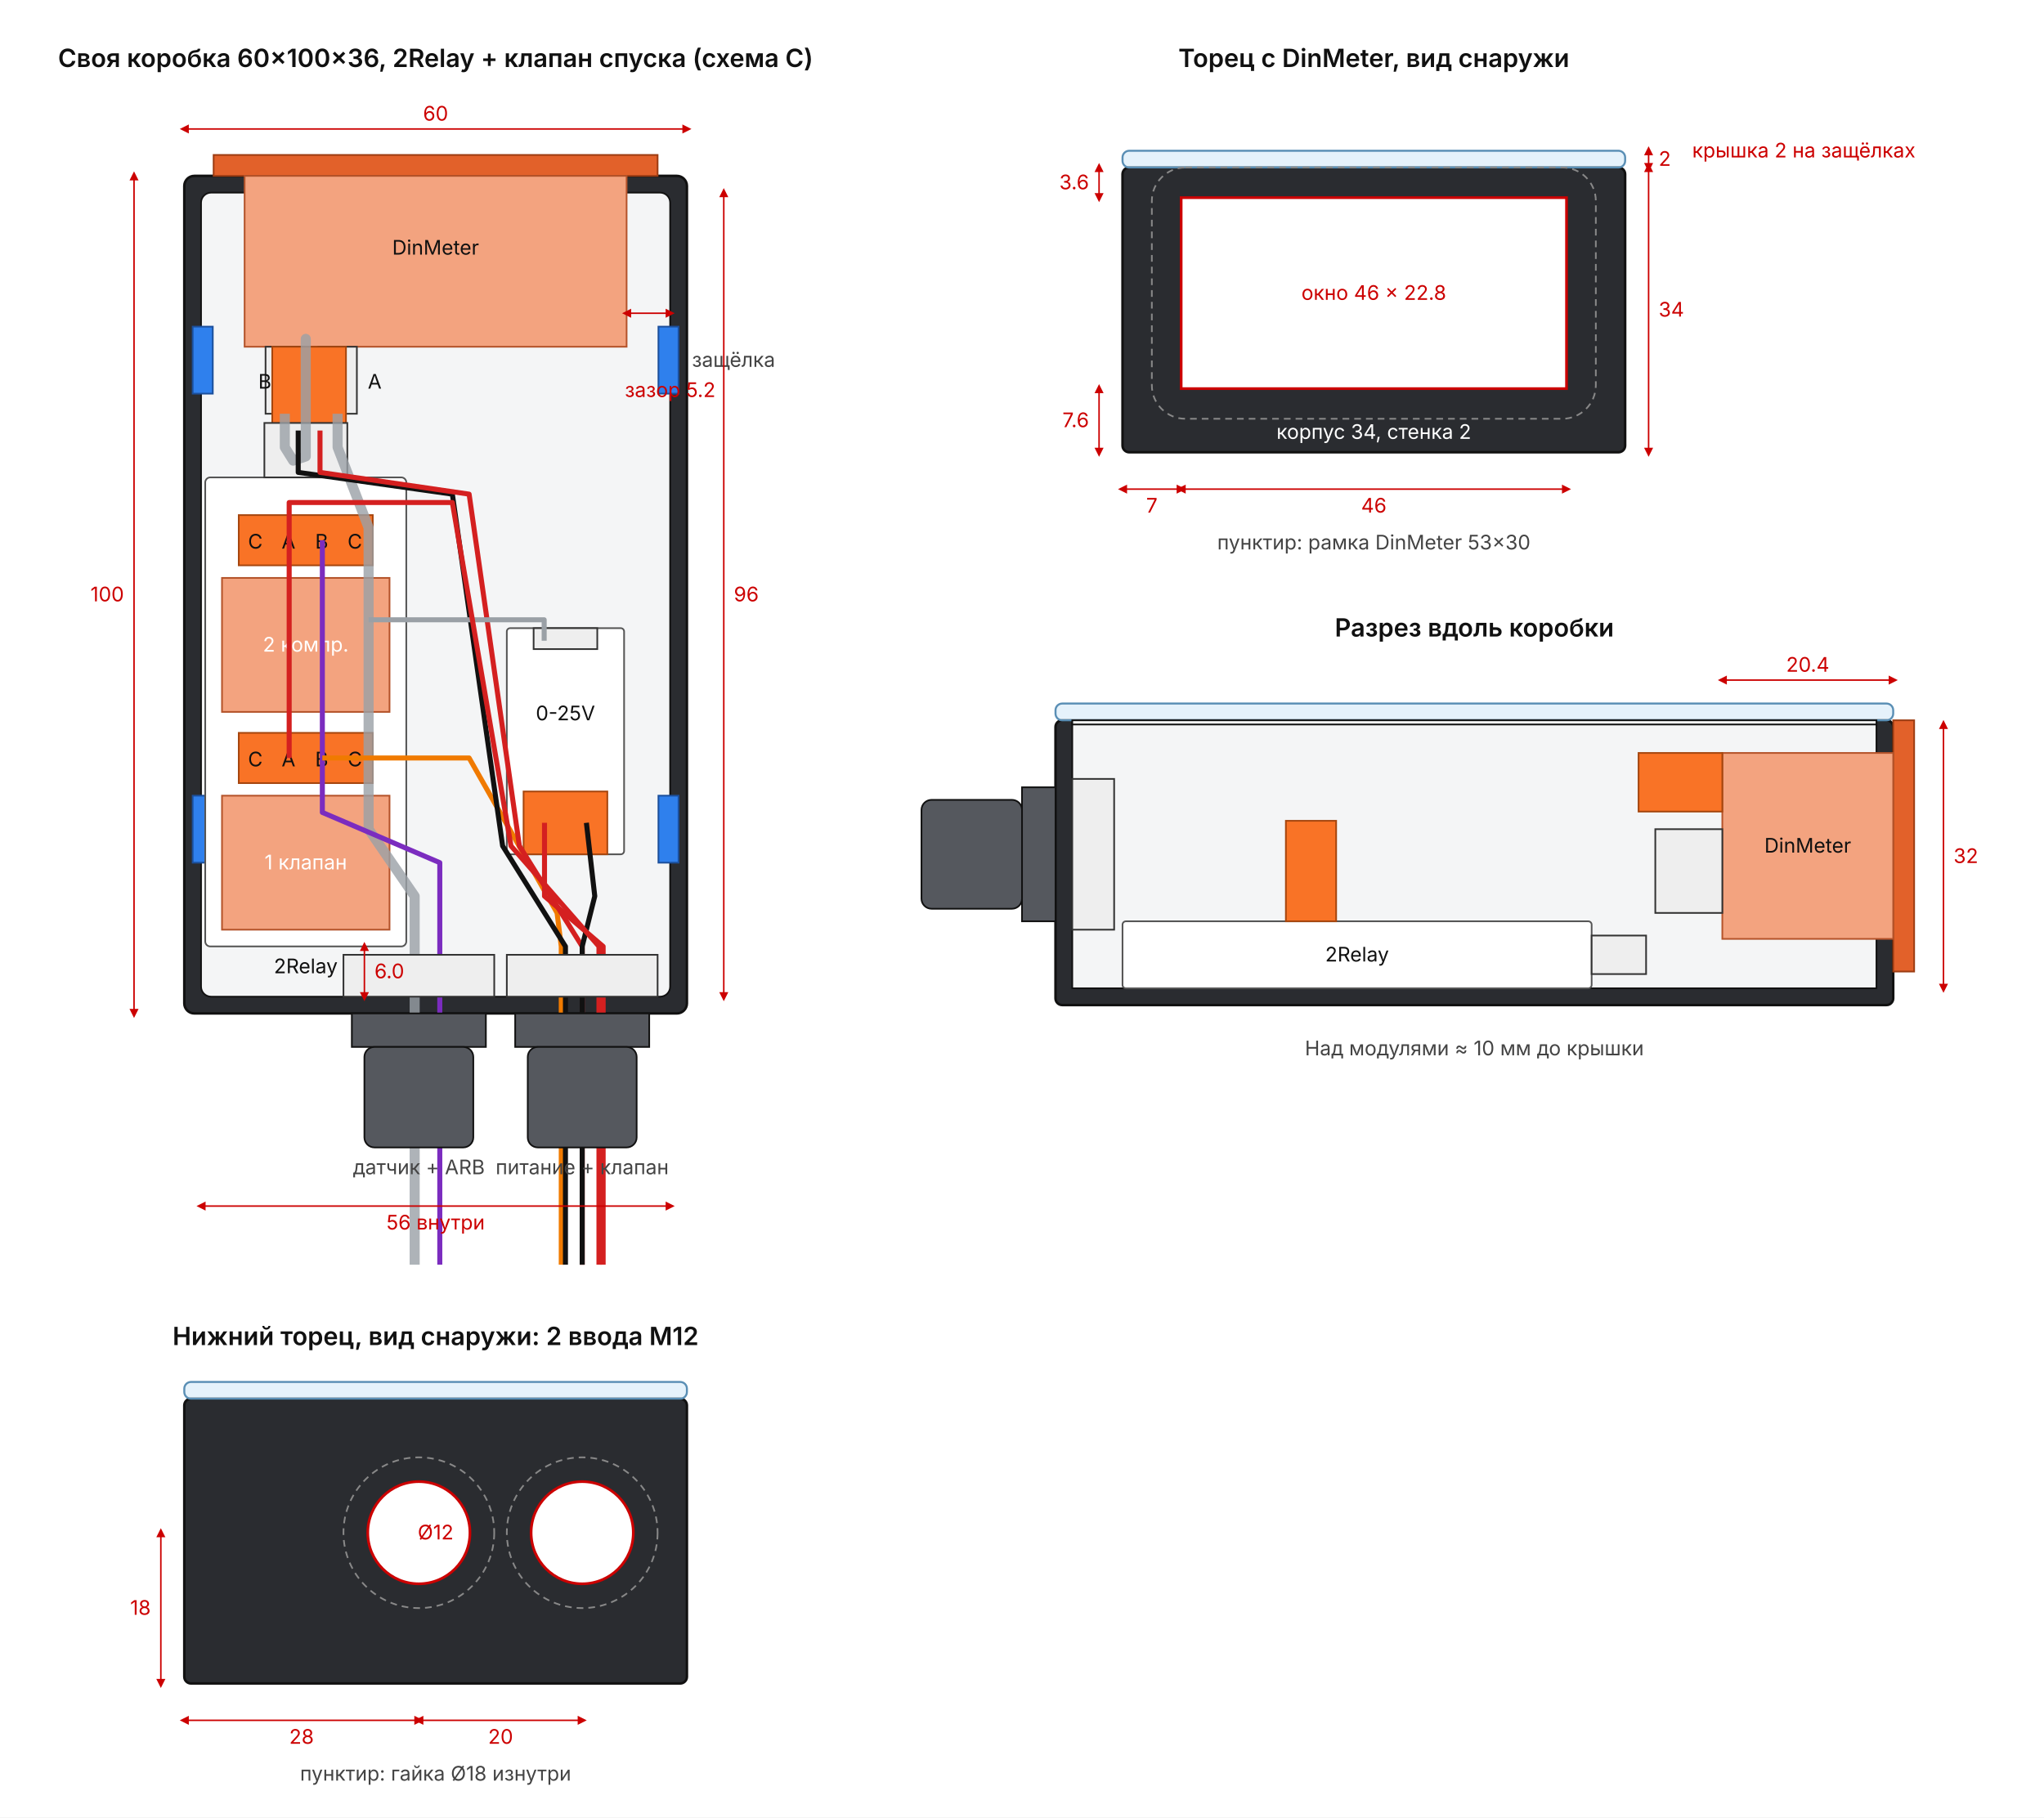
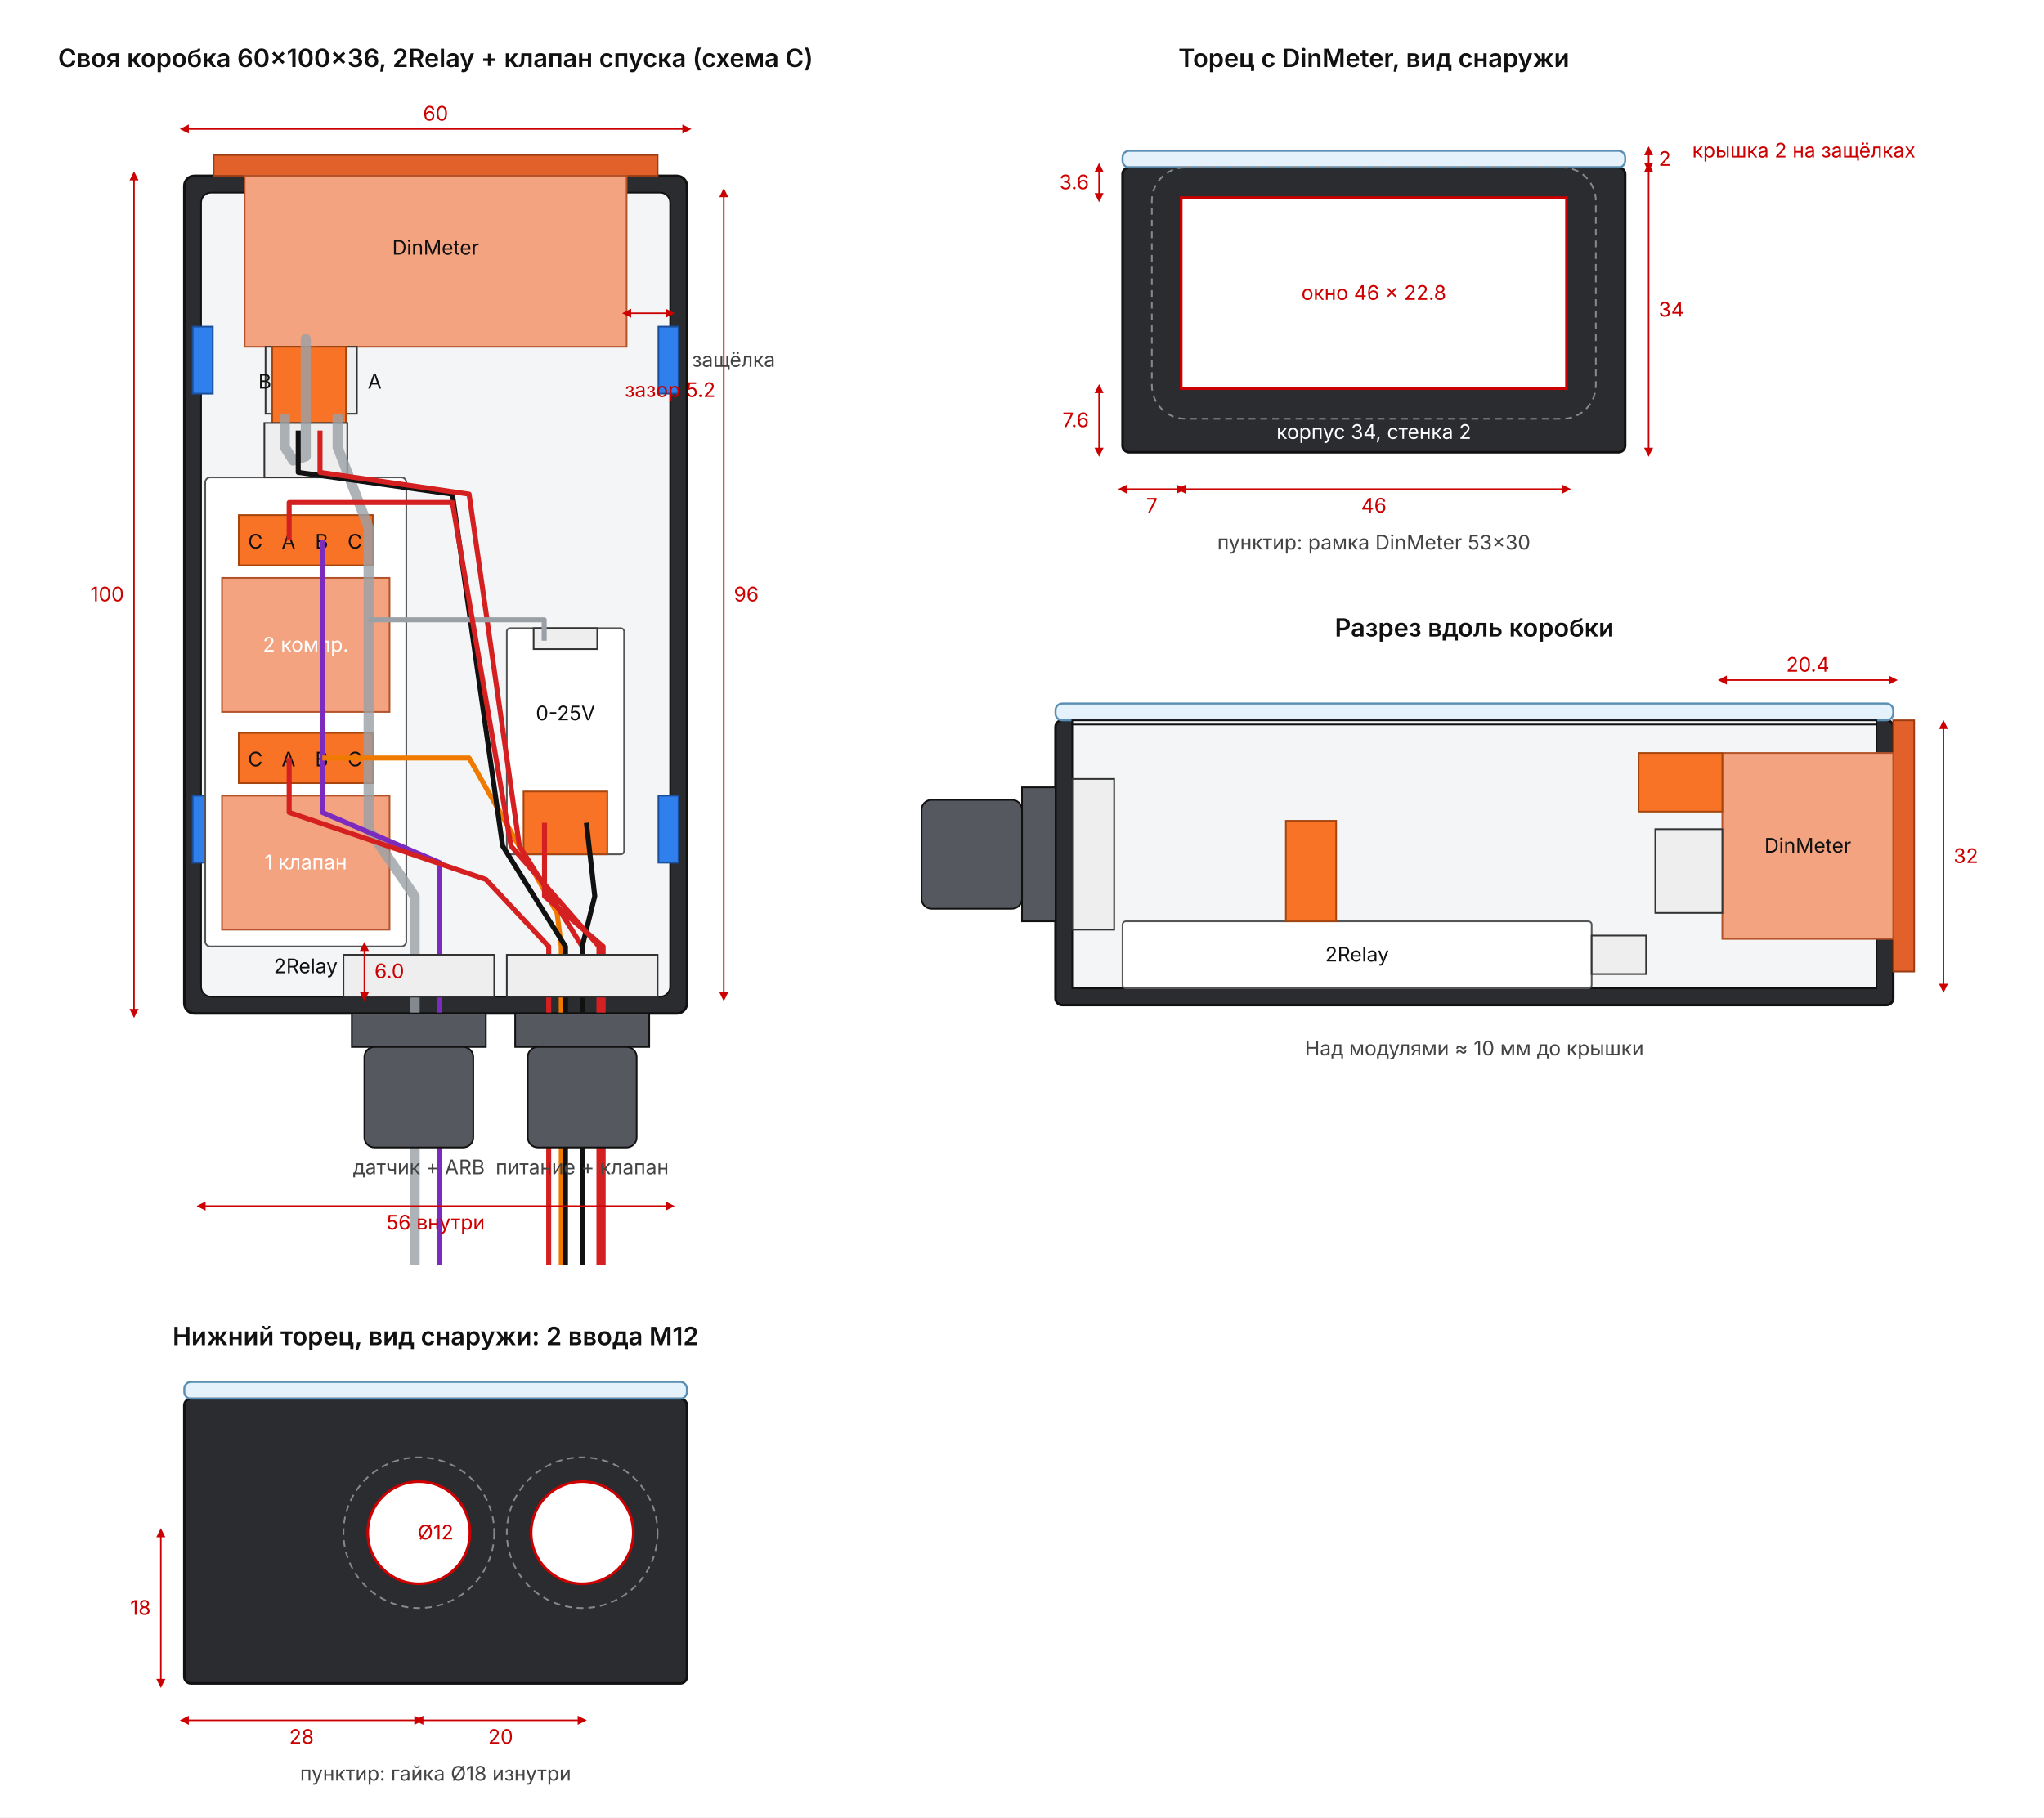
<svg xmlns="http://www.w3.org/2000/svg" viewBox="0 0 1220 1085" width="1220" height="1085">
  <style>
svg{font-family:Inter,system-ui,sans-serif;font-size:13px}
.part{fill:#2a2c30;stroke:#111;stroke-width:1.5}
.inner{fill:#f4f5f6;stroke:#111;stroke-width:1}
.lid{fill:#cfe7f7;fill-opacity:.55;stroke:#5a8fb5;stroke-width:1.2}
.din{fill:#f3a37f;stroke:#b4532a;stroke-width:1}
.bezel{fill:#e2612a;stroke:#9c3c12;stroke-width:1}
.mod{fill:#fff;stroke:#555;stroke-width:1}
.term{fill:#f97326;stroke:#a6460e;stroke-width:1}
.plug{fill:#eee;stroke:#333;stroke-width:1}
.post{fill:#55585e;stroke:#111;stroke-width:1}
.ins{fill:#c9a04a;stroke:#7a5a18;stroke-width:.8}
.pcb{fill:none;stroke:#888;stroke-width:1;stroke-dasharray:3 2}
.snap{fill:#2f80ed;stroke:#1b4f9c;stroke-width:1}
.cut{fill:#ffb3b3;stroke:#c00;stroke-width:1;stroke-dasharray:3 2}
.hid{fill:none;stroke:#888;stroke-width:1;stroke-dasharray:4 3}
.win{fill:#fff;stroke:#c00;stroke-width:1.6}
.dim{stroke:#c00;stroke-width:.9;fill:none}
.dt{fill:#c00;font-size:12px}
.lab{fill:#111;font-size:12px}
.labw{fill:#fff;font-size:12px}
.ttl{fill:#111;font-size:15px;font-weight:600}
.note{fill:#444;font-size:12px}
</style>
  <defs>
    <marker id="a" viewBox="0 0 10 10" refX="5" refY="5" markerWidth="6" markerHeight="6" orient="auto-start-reverse">
      <path d="M0 0 L10 5 L0 10 z" fill="#c00" />
    </marker>
  </defs>
  <rect width="100%" height="100%" fill="#fff" />
  <text x="260.0" y="40.0" class="ttl" text-anchor="middle">Своя коробка 60×100×36, 2Relay + клапан спуска (схема C)</text>
  <rect x="110.0" y="105.0" width="300.0" height="500.0" rx="6.0" class="part" />
  <rect x="120.0" y="115.0" width="280.0" height="480.0" rx="6" class="inner" />
  <rect x="115.0" y="475.0" width="12.0" height="40.0" rx="0" class="snap" />
  <rect x="115.0" y="195.0" width="12.0" height="40.0" rx="0" class="snap" />
  <rect x="393.0" y="475.0" width="12.0" height="40.0" rx="0" class="snap" />
  <rect x="393.0" y="195.0" width="12.0" height="40.0" rx="0" class="snap" />
  <text x="413.0" y="219.0" class="note" text-anchor="start">защёлка</text>
  <rect x="302.5" y="375.0" width="70.0" height="135.0" rx="2" class="mod" />
  <rect x="312.5" y="472.5" width="50.0" height="37.5" rx="0" class="term" />
  <rect x="318.5" y="375.0" width="38.0" height="12.5" rx="0" class="plug" />
  <text x="337.5" y="430.0" class="lab" text-anchor="middle">0-25V</text>
  <rect x="127.5" y="92.5" width="265.0" height="12.5" rx="0" class="bezel" />
  <rect x="146.0" y="105.0" width="228.0" height="102.0" rx="0" class="din" />
  <text x="260.0" y="152.0" class="lab" text-anchor="middle">DinMeter</text>
  <rect x="190.0" y="207.0" width="23.0" height="40.0" rx="0" class="plug" />
  <rect x="158.5" y="207.0" width="23.0" height="40.0" rx="0" class="plug" />
  <rect x="162.5" y="207.0" width="44.0" height="50.0" rx="0" class="term" />
  <text x="219.5" y="232.0" class="lab" text-anchor="start">A</text>
  <text x="162.0" y="232.0" class="lab" text-anchor="end">B</text>
  <rect x="122.5" y="285.0" width="120.0" height="280.0" rx="3" class="mod" />
  <rect x="157.8" y="252.5" width="49.5" height="32.5" rx="0" class="plug" />
  <rect x="142.5" y="437.5" width="80.0" height="30.0" rx="0" class="term" />
  <rect x="142.5" y="307.5" width="80.0" height="30.0" rx="0" class="term" />
  <rect x="132.5" y="475.0" width="100.0" height="80.0" rx="0" class="din" />
  <rect x="132.5" y="345.0" width="100.0" height="80.0" rx="0" class="din" />
  <text x="182.5" y="519.0" class="labw" text-anchor="middle">1 клапан</text>
  <text x="182.5" y="389.0" class="labw" text-anchor="middle">2 компр.</text>
  <text x="152.4" y="457.5" class="lab" text-anchor="middle">C</text>
  <text x="172.2" y="457.5" class="lab" text-anchor="middle">A</text>
  <text x="192.0" y="457.5" class="lab" text-anchor="middle">B</text>
  <text x="211.8" y="457.5" class="lab" text-anchor="middle">C</text>
  <text x="152.4" y="327.5" class="lab" text-anchor="middle">C</text>
  <text x="172.2" y="327.5" class="lab" text-anchor="middle">A</text>
  <text x="192.0" y="327.5" class="lab" text-anchor="middle">B</text>
  <text x="211.8" y="327.5" class="lab" text-anchor="middle">C</text>
  <text x="182.5" y="581.0" class="lab" text-anchor="middle">2Relay</text>
  <polyline fill="none" stroke="#9aa0a6" stroke-width="6" stroke-linejoin="round" stroke-opacity=".8" points="170.0,247.0 170.0,267.0 175.0,275.0 182.5,272.5 182.5,212.3 182.5,202.3 182.5,232.5 182.5,252.5" />
  <polyline fill="none" stroke="#9aa0a6" stroke-width="6" stroke-linejoin="round" stroke-opacity=".8" points="201.5,247.0 201.5,267.0 220.0,315.0 220.0,495.0 247.5,535.0 247.5,565.0 247.5,755.0" />
  <polyline fill="none" stroke="#7b2cbf" stroke-width="3" stroke-linejoin="round" points="192.4,322.5 192.4,322.5 192.4,485.0 262.5,515.0 262.5,555.0 262.5,565.0 262.5,755.0" />
  <polyline fill="none" stroke="#f07a00" stroke-width="3" stroke-linejoin="round" points="192.4,452.5 192.4,452.5 280.0,452.5 332.5,545.0 335.0,565.0 335.0,755.0" />
-   <polyline fill="none" stroke="#d42020" stroke-width="3" stroke-linejoin="round" points="172.6,322.5 172.6,322.5 172.6,452.5 172.6,452.5" />
+   <polyline fill="none" stroke="#d42020" stroke-width="3" stroke-linejoin="round" points="327.5,755.0 327.5,565.0 290.0,525.0 172.6,485.0 172.6,452.5 172.6,452.5" />
  <polyline fill="none" stroke="#111" stroke-width="3" stroke-linejoin="round" points="337.5,755.0 337.5,565.0 300.0,505.0 270.0,295.0 178.0,282.0 178.0,257.0" />
  <polyline fill="none" stroke="#d42020" stroke-width="3" stroke-linejoin="round" points="347.5,755.0 347.5,565.0 310.0,505.0 280.0,295.0 191.0,282.0 191.0,257.0" />
  <polyline fill="none" stroke="#d42020" stroke-width="3" stroke-linejoin="round" points="360.0,755.0 360.0,565.0 325.0,535.0 325.0,491.2 325.0,491.2" />
  <polyline fill="none" stroke="#111" stroke-width="3" stroke-linejoin="round" points="347.5,755.0 347.5,565.0 355.0,535.0 350.0,491.2 350.0,491.2" />
  <polyline fill="none" stroke="#9aa0a6" stroke-width="3" stroke-linejoin="round" points="220.0,370.0 230.0,370.0 324.8,370.0 324.8,372.5 324.8,382.5" />
  <polyline fill="none" stroke="#d42020" stroke-width="3" stroke-linejoin="round" points="357.5,755.0 357.5,565.0 305.0,505.0 270.0,300.0 172.6,300.0 172.6,322.5 172.6,322.5" />
  <rect x="205.0" y="570.0" width="90.0" height="25.0" rx="0" class="plug" />
  <rect x="210.0" y="605.0" width="80.0" height="20.0" rx="0" class="post" />
  <rect x="217.5" y="625.0" width="65.0" height="60.0" rx="6" class="post" />
  <rect x="302.5" y="570.0" width="90.0" height="25.0" rx="0" class="plug" />
  <rect x="307.5" y="605.0" width="80.0" height="20.0" rx="0" class="post" />
  <rect x="315.0" y="625.0" width="65.0" height="60.0" rx="6" class="post" />
  <text x="347.5" y="701.0" class="note" text-anchor="middle">питание + клапан</text>
  <text x="250.0" y="701.0" class="note" text-anchor="middle">датчик + ARB</text>
  <line x1="110.0" y1="77.0" x2="410.0" y2="77.0" class="dim" marker-start="url(#a)" marker-end="url(#a)" />
  <text x="260.0" y="72.0" class="dt" text-anchor="middle">60</text>
  <line x1="120.0" y1="720.0" x2="400.0" y2="720.0" class="dim" marker-start="url(#a)" marker-end="url(#a)" />
  <text x="260.0" y="734.0" class="dt" text-anchor="middle">56 внутри</text>
  <line x1="80.0" y1="105.0" x2="80.0" y2="605.0" class="dim" marker-start="url(#a)" marker-end="url(#a)" />
  <text x="74.0" y="359.0" class="dt" text-anchor="end">100</text>
  <line x1="432.0" y1="115.0" x2="432.0" y2="595.0" class="dim" marker-start="url(#a)" marker-end="url(#a)" />
  <text x="438.0" y="359.0" class="dt" text-anchor="start">96</text>
  <line x1="374.0" y1="187.0" x2="400.0" y2="187.0" class="dim" marker-start="url(#a)" marker-end="url(#a)" />
  <text x="387.0" y="182.0" class="dt" text-anchor="middle" />
  <text x="400.0" y="237.0" class="dt" text-anchor="middle">зазор 5.2</text>
  <line x1="217.5" y1="565.0" x2="217.5" y2="595.0" class="dim" marker-start="url(#a)" marker-end="url(#a)" />
  <text x="223.5" y="584.0" class="dt" text-anchor="start">6.0</text>
  <text x="820.0" y="40.0" class="ttl" text-anchor="middle">Торец с DinMeter, вид снаружи</text>
  <rect x="670.0" y="100.0" width="300.0" height="170.0" rx="4" class="part" />
  <rect x="670.0" y="90.0" width="300.0" height="10.0" rx="4" class="lid" />
  <text x="820.0" y="99.0" class="lab" text-anchor="middle" />
  <text x="1010.0" y="94.0" class="dt" text-anchor="start">крышка 2 на защёлках</text>
  <rect x="687.5" y="100.0" width="265.0" height="150.0" rx="20.0" class="hid" />
  <rect x="705.0" y="118.0" width="230.0" height="114.0" rx="0" class="win" />
  <text x="820.0" y="179.0" class="dt" text-anchor="middle">окно 46 × 22.8</text>
  <text x="820.0" y="262.0" class="labw" text-anchor="middle">корпус 34, стенка 2</text>
  <line x1="656.0" y1="232.0" x2="656.0" y2="270.0" class="dim" marker-start="url(#a)" marker-end="url(#a)" />
  <text x="650.0" y="255.0" class="dt" text-anchor="end">7.6</text>
  <line x1="656.0" y1="100.0" x2="656.0" y2="118.0" class="dim" marker-start="url(#a)" marker-end="url(#a)" />
  <text x="650.0" y="113.0" class="dt" text-anchor="end">3.6</text>
  <line x1="984.0" y1="100.0" x2="984.0" y2="270.0" class="dim" marker-start="url(#a)" marker-end="url(#a)" />
  <text x="990.0" y="189.0" class="dt" text-anchor="start">34</text>
  <line x1="984.0" y1="90.0" x2="984.0" y2="100.0" class="dim" marker-start="url(#a)" marker-end="url(#a)" />
  <text x="990.0" y="99.0" class="dt" text-anchor="start">2</text>
  <line x1="670.0" y1="292.0" x2="705.0" y2="292.0" class="dim" marker-start="url(#a)" marker-end="url(#a)" />
  <text x="687.5" y="306.0" class="dt" text-anchor="middle">7</text>
  <line x1="705.0" y1="292.0" x2="935.0" y2="292.0" class="dim" marker-start="url(#a)" marker-end="url(#a)" />
  <text x="820.0" y="306.0" class="dt" text-anchor="middle">46</text>
  <text x="820.0" y="328.0" class="note" text-anchor="middle">пунктир: рамка DinMeter 53×30</text>
  <text x="880.0" y="380.0" class="ttl" text-anchor="middle">Разрез вдоль коробки</text>
  <rect x="630.0" y="430.0" width="500.0" height="170.0" rx="4" class="part" />
  <rect x="640.0" y="430.0" width="480.0" height="160.0" rx="0" class="inner" />
  <rect x="630.0" y="420.0" width="500.0" height="10.0" rx="4" class="lid" />
  <rect x="640.0" y="430.0" width="480.0" height="2.5" rx="0" class="inner" />
  <rect x="1130.0" y="430.0" width="12.5" height="150.0" rx="0" class="bezel" />
  <rect x="1028.0" y="449.5" width="102.0" height="111.0" rx="0" class="din" />
  <text x="1079.0" y="509.0" class="lab" text-anchor="middle">DinMeter</text>
  <rect x="988.0" y="495.0" width="40.0" height="50.0" rx="0" class="plug" />
  <rect x="978.0" y="449.5" width="50.0" height="35.0" rx="0" class="term" />
  <rect x="670.0" y="550.0" width="280.0" height="40.0" rx="2" class="mod" />
  <rect x="767.5" y="490.0" width="30.0" height="60.0" rx="0" class="term" />
  <rect x="950.0" y="558.5" width="32.5" height="23.0" rx="0" class="plug" />
  <text x="810.0" y="574.0" class="lab" text-anchor="middle">2Relay</text>
  <rect x="640.0" y="465.0" width="25.0" height="90.0" rx="0" class="plug" />
  <rect x="610.0" y="470.0" width="20.0" height="80.0" rx="0" class="post" />
  <rect x="550.0" y="477.5" width="60.0" height="65.0" rx="6" class="post" />
  <line x1="1160.0" y1="432.5" x2="1160.0" y2="590.0" class="dim" marker-start="url(#a)" marker-end="url(#a)" />
  <text x="1166.0" y="515.2" class="dt" text-anchor="start">32</text>
  <line x1="1028.0" y1="406.0" x2="1130.0" y2="406.0" class="dim" marker-start="url(#a)" marker-end="url(#a)" />
  <text x="1079.0" y="401.0" class="dt" text-anchor="middle">20.4</text>
  <text x="880.0" y="630.0" class="note" text-anchor="middle">Над модулями ≈ 10 мм до крышки</text>
  <text x="260.0" y="803.0" class="ttl" text-anchor="middle">Нижний торец, вид снаружи: 2 ввода M12</text>
  <rect x="110.0" y="835.0" width="300.0" height="170.0" rx="4" class="part" />
  <rect x="110.0" y="825.0" width="300.0" height="10.0" rx="4" class="lid" />
  <circle cx="250.0" cy="915.0" r="45.0" class="hid" />
  <circle cx="250.0" cy="915.0" r="30.5" class="win" />
  <circle cx="347.5" cy="915.0" r="45.0" class="hid" />
  <circle cx="347.5" cy="915.0" r="30.5" class="win" />
  <text x="260.0" y="919.0" class="dt" text-anchor="middle">Ø12</text>
  <line x1="110.0" y1="1027.0" x2="250.0" y2="1027.0" class="dim" marker-start="url(#a)" marker-end="url(#a)" />
  <text x="180.0" y="1041.0" class="dt" text-anchor="middle">28</text>
  <line x1="250.0" y1="1027.0" x2="347.5" y2="1027.0" class="dim" marker-start="url(#a)" marker-end="url(#a)" />
  <text x="298.8" y="1041.0" class="dt" text-anchor="middle">20</text>
  <line x1="96.0" y1="915.0" x2="96.0" y2="1005.0" class="dim" marker-start="url(#a)" marker-end="url(#a)" />
  <text x="90.0" y="964.0" class="dt" text-anchor="end">18</text>
  <text x="260.0" y="1063.0" class="note" text-anchor="middle">пунктир: гайка Ø18 изнутри</text>
</svg>
